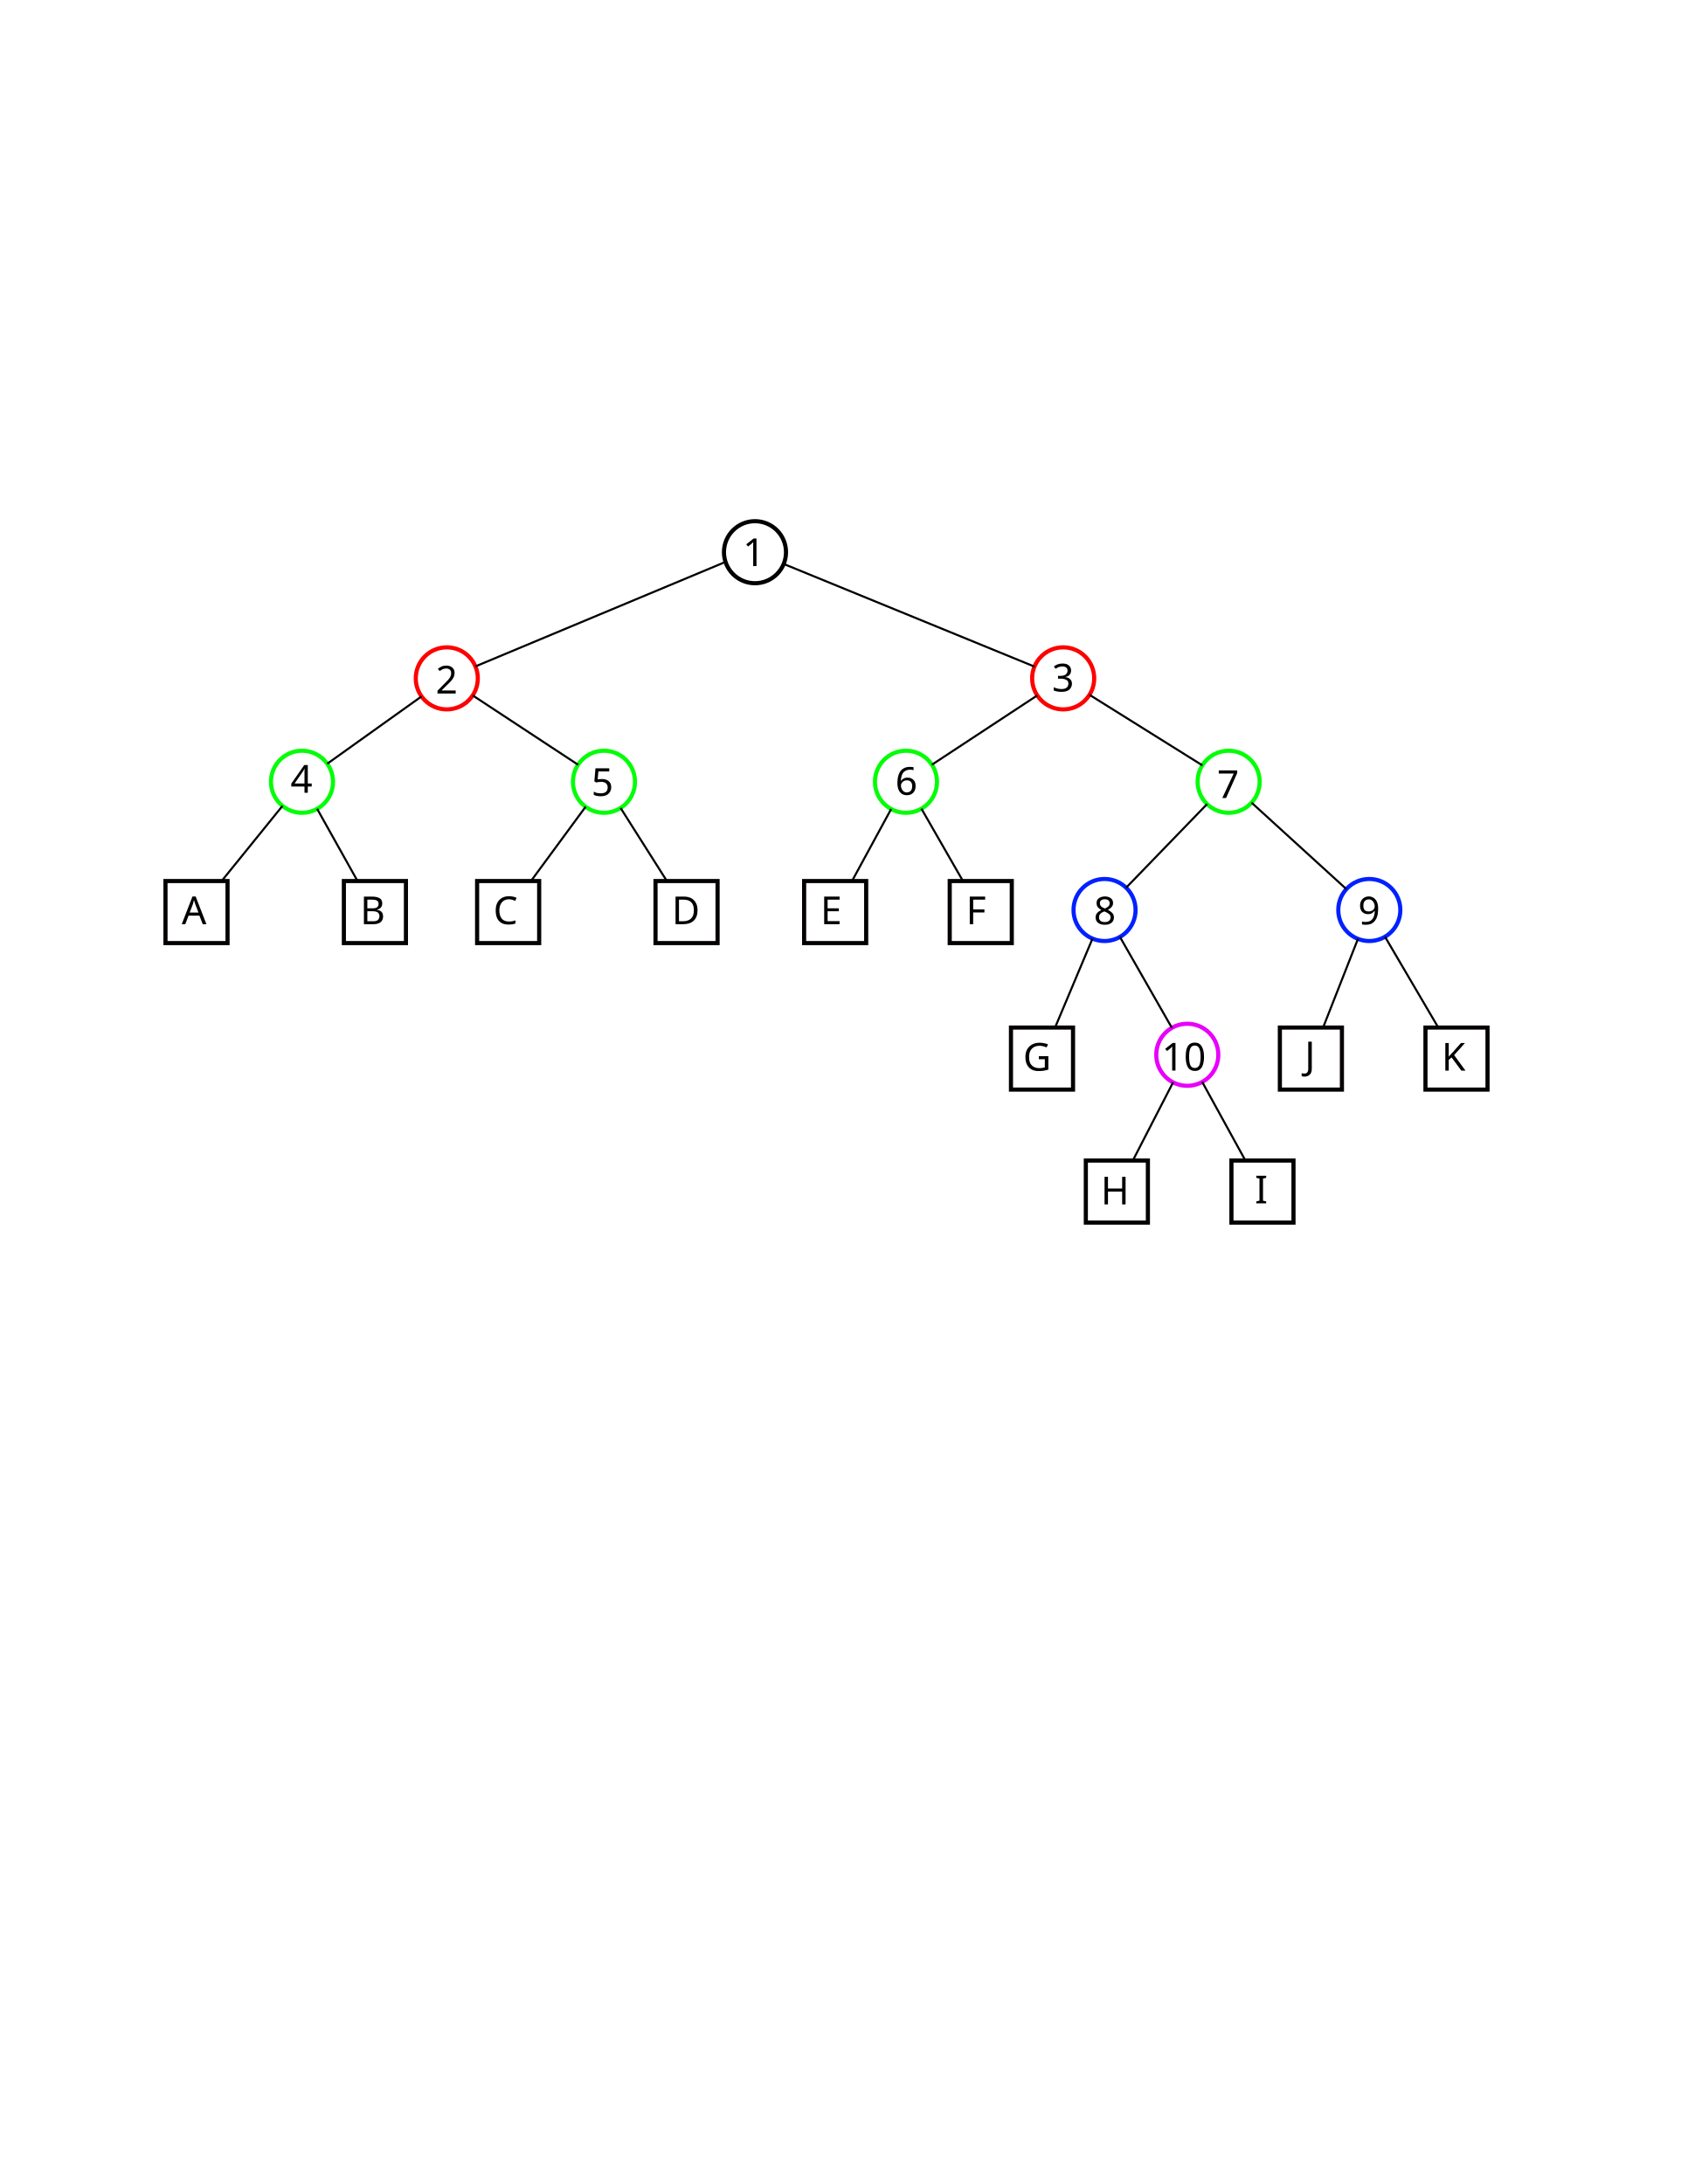
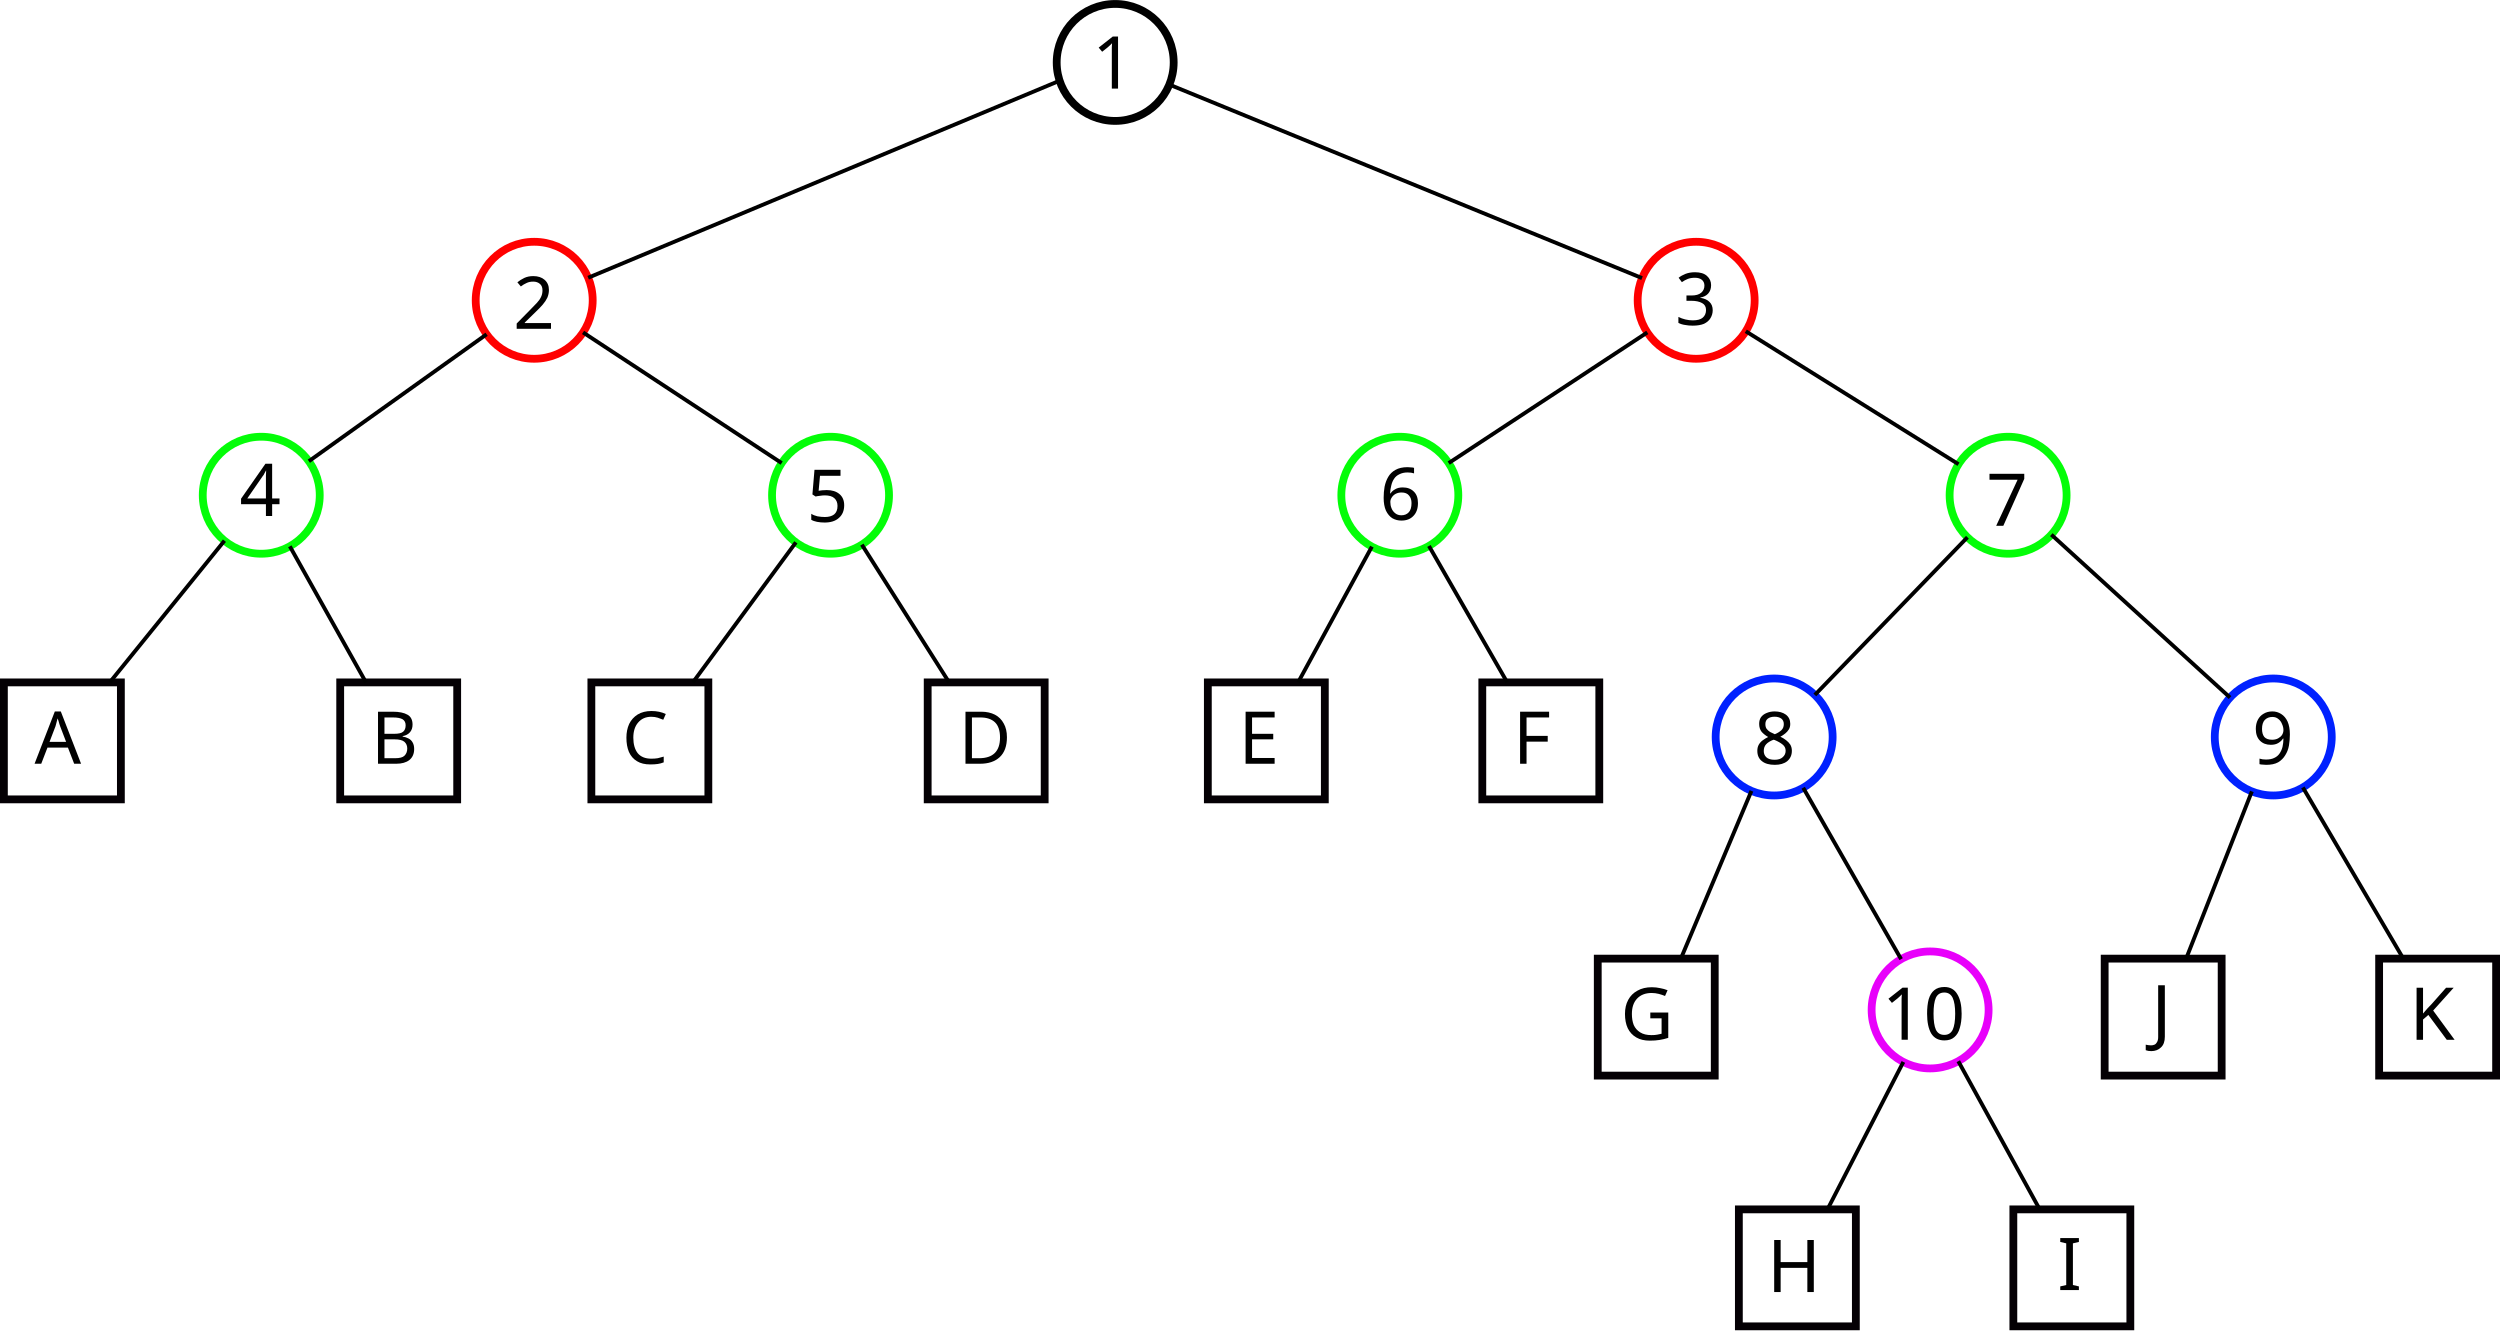
- <svg xmlns="http://www.w3.org/2000/svg" width="8.5in" height="11in" viewBox="0 0 215.9 279.4" version="1.1" id="svg8">
+ <svg xmlns="http://www.w3.org/2000/svg" width="6.679in" height="3.554in" viewBox="0 0 169.638 90.262" version="1.1" id="svg8">
  <defs id="defs2" />
-   <g id="layer1" transform="translate(0,-17.6)">
-     <ellipse r="7.938" style="fill:none;stroke:#000000;stroke-width:0.529;stroke-miterlimit:4;stroke-dasharray:none;stroke-dashoffset:0;stroke-opacity:1" id="ellipse5434" cx="78.567" cy="121.033" />
-     <circle style="fill:none;fill-opacity:1;stroke:#000000;stroke-width:0.529;stroke-miterlimit:4;stroke-dasharray:none;stroke-dashoffset:0;stroke-opacity:1" id="path841" cx="96.573" cy="88.244" r="3.969" />
-     <circle r="3.969" cy="104.383" cx="57.15" id="circle843" style="fill:none;fill-opacity:1;stroke:#ff0000;stroke-width:0.529;stroke-miterlimit:4;stroke-dasharray:none;stroke-dashoffset:0;stroke-opacity:1" />
-     <circle style="fill:none;fill-opacity:1;stroke:#ff0000;stroke-width:0.529;stroke-miterlimit:4;stroke-dasharray:none;stroke-dashoffset:0;stroke-opacity:1" id="circle845" cx="135.996" cy="104.383" r="3.969" />
-     <circle cy="117.612" cx="38.629" id="circle847" style="fill:none;fill-opacity:1;stroke:#04fd08;stroke-width:0.529;stroke-miterlimit:4;stroke-dasharray:none;stroke-dashoffset:0;stroke-opacity:1" r="3.969" />
-     <circle style="fill:none;fill-opacity:1;stroke:#04fd08;stroke-width:0.529;stroke-miterlimit:4;stroke-dasharray:none;stroke-dashoffset:0;stroke-opacity:1" id="circle849" cx="77.258" cy="117.612" r="3.969" />
-     <path style="display:inline;fill:none;fill-rule:evenodd;stroke:#000000;stroke-width:0.265px;stroke-linecap:butt;stroke-linejoin:miter;stroke-opacity:1" d="M 92.604,89.567 60.812,102.853" id="path853" />
-     <circle style="fill:none;fill-opacity:1;stroke:#04fd08;stroke-width:0.529;stroke-miterlimit:4;stroke-dasharray:none;stroke-dashoffset:0;stroke-opacity:1" id="circle855" cx="115.888" cy="117.612" r="3.969" />
-     <circle r="3.969" cy="117.612" cx="157.162" id="circle857" style="fill:none;fill-opacity:1;stroke:#04fd08;stroke-width:0.529;stroke-miterlimit:4;stroke-dasharray:none;stroke-dashoffset:0;stroke-opacity:1" />
-     <circle style="fill:none;fill-opacity:1;stroke:#0021ff;stroke-width:0.529;stroke-miterlimit:4;stroke-dasharray:none;stroke-dashoffset:0;stroke-opacity:1" id="circle859" cx="141.287" cy="134.017" r="3.969" />
-     <circle r="3.969" cy="134.017" cx="175.154" id="circle861" style="fill:none;fill-opacity:1;stroke:#0021ff;stroke-width:0.529;stroke-miterlimit:4;stroke-dasharray:none;stroke-dashoffset:0;stroke-opacity:1" />
-     <path style="fill:none;fill-rule:evenodd;stroke:#000000;stroke-width:0.265px;stroke-linecap:butt;stroke-linejoin:miter;stroke-opacity:1" d="m 100.246,89.747 32.077,13.132" id="path863" />
-     <path style="fill:none;fill-rule:evenodd;stroke:#000000;stroke-width:0.265px;stroke-linecap:butt;stroke-linejoin:miter;stroke-opacity:1" d="m 41.859,115.306 12.062,-8.616" id="path865" />
-     <path style="fill:none;fill-rule:evenodd;stroke:#000000;stroke-width:0.265px;stroke-linecap:butt;stroke-linejoin:miter;stroke-opacity:1" d="m 60.465,106.565 13.477,8.867" id="path867" />
-     <path style="fill:none;fill-rule:evenodd;stroke:#000000;stroke-width:0.265px;stroke-linecap:butt;stroke-linejoin:miter;stroke-opacity:1" d="m 119.203,115.431 13.477,-8.867" id="path869" />
-     <path style="fill:none;fill-rule:evenodd;stroke:#000000;stroke-width:0.265px;stroke-linecap:butt;stroke-linejoin:miter;stroke-opacity:1" d="m 139.361,106.487 14.436,9.022" id="path871" />
-     <path style="fill:none;fill-rule:evenodd;stroke:#000000;stroke-width:0.265px;stroke-linecap:butt;stroke-linejoin:miter;stroke-opacity:1" d="m 160.095,120.286 12.126,11.056" id="path875" />
-     <path style="fill:none;fill-rule:evenodd;stroke:#000000;stroke-width:0.265px;stroke-linecap:butt;stroke-linejoin:miter;stroke-opacity:1" d="m 144.047,131.165 10.355,-10.7" id="path877" />
-     <circle r="3.969" cy="152.538" cx="151.871" id="circle879" style="fill:none;fill-opacity:1;stroke:#e800fb;stroke-width:0.529;stroke-miterlimit:4;stroke-dasharray:none;stroke-dashoffset:0;stroke-opacity:1" />
-     <rect style="fill:none;fill-opacity:1;stroke:#040004;stroke-width:0.529;stroke-miterlimit:4;stroke-dasharray:none;stroke-dashoffset:0;stroke-opacity:1" id="rect883" width="7.938" height="7.937" x="21.167" y="130.312" />
-     <text xml:space="preserve" style="font-style:normal;font-variant:normal;font-weight:normal;font-stretch:normal;font-size:4.939px;line-height:1.25;font-family:sans-serif;-inkscape-font-specification:'sans-serif, Normal';font-variant-ligatures:normal;font-variant-caps:normal;font-variant-numeric:normal;font-feature-settings:normal;text-align:start;letter-spacing:0px;word-spacing:0px;writing-mode:lr-tb;text-anchor:start;fill:#000000;fill-opacity:1;stroke:none;stroke-width:0.265;stroke-opacity:1" x="23.246" y="135.83" id="text887">
-       <tspan id="tspan885" x="23.246" y="135.83" style="font-style:normal;font-variant:normal;font-weight:normal;font-stretch:normal;font-size:4.939px;font-family:sans-serif;-inkscape-font-specification:'sans-serif, Normal';font-variant-ligatures:normal;font-variant-caps:normal;font-variant-numeric:normal;font-feature-settings:normal;text-align:start;writing-mode:lr-tb;text-anchor:start;stroke:none;stroke-width:0.265;stroke-opacity:1">A</tspan>
+   <g id="layer1" transform="translate(-28.95172,-24.47917)">
+     <circle r="0" style="fill:none;stroke:#000000;stroke-width:0.529;stroke-miterlimit:4;stroke-dasharray:none;stroke-dashoffset:0;stroke-opacity:1" id="ellipse5434" cx="78.567" cy="121.033" />
+     <circle style="fill:none;fill-opacity:1;stroke:#000000;stroke-width:0.529;stroke-miterlimit:4;stroke-dasharray:none;stroke-dashoffset:0;stroke-opacity:1" id="path841" cx="104.623" cy="28.713" r="3.969" />
+     <circle r="3.969" cy="44.852" cx="65.2" id="circle843" style="fill:none;fill-opacity:1;stroke:#ff0000;stroke-width:0.529;stroke-miterlimit:4;stroke-dasharray:none;stroke-dashoffset:0;stroke-opacity:1" />
+     <circle style="fill:none;fill-opacity:1;stroke:#ff0000;stroke-width:0.529;stroke-miterlimit:4;stroke-dasharray:none;stroke-dashoffset:0;stroke-opacity:1" id="circle845" cx="144.045" cy="44.852" r="3.969" />
+     <circle cy="58.081" cx="46.679" id="circle847" style="fill:none;fill-opacity:1;stroke:#04fd08;stroke-width:0.529;stroke-miterlimit:4;stroke-dasharray:none;stroke-dashoffset:0;stroke-opacity:1" r="3.969" />
+     <circle style="fill:none;fill-opacity:1;stroke:#04fd08;stroke-width:0.529;stroke-miterlimit:4;stroke-dasharray:none;stroke-dashoffset:0;stroke-opacity:1" id="circle849" cx="85.308" cy="58.081" r="3.969" />
+     <path style="display:inline;fill:none;fill-rule:evenodd;stroke:#000000;stroke-width:0.265px;stroke-linecap:butt;stroke-linejoin:miter;stroke-opacity:1" d="M 100.654,30.035 68.861,43.322" id="path853" />
+     <circle style="fill:none;fill-opacity:1;stroke:#04fd08;stroke-width:0.529;stroke-miterlimit:4;stroke-dasharray:none;stroke-dashoffset:0;stroke-opacity:1" id="circle855" cx="123.937" cy="58.081" r="3.969" />
+     <circle r="3.969" cy="58.081" cx="165.212" id="circle857" style="fill:none;fill-opacity:1;stroke:#04fd08;stroke-width:0.529;stroke-miterlimit:4;stroke-dasharray:none;stroke-dashoffset:0;stroke-opacity:1" />
+     <circle style="fill:none;fill-opacity:1;stroke:#0021ff;stroke-width:0.529;stroke-miterlimit:4;stroke-dasharray:none;stroke-dashoffset:0;stroke-opacity:1" id="circle859" cx="149.337" cy="74.485" r="3.969" />
+     <circle r="3.969" cy="74.485" cx="183.204" id="circle861" style="fill:none;fill-opacity:1;stroke:#0021ff;stroke-width:0.529;stroke-miterlimit:4;stroke-dasharray:none;stroke-dashoffset:0;stroke-opacity:1" />
+     <path style="fill:none;fill-rule:evenodd;stroke:#000000;stroke-width:0.265px;stroke-linecap:butt;stroke-linejoin:miter;stroke-opacity:1" d="m 108.295,30.216 32.077,13.132" id="path863" />
+     <path style="fill:none;fill-rule:evenodd;stroke:#000000;stroke-width:0.265px;stroke-linecap:butt;stroke-linejoin:miter;stroke-opacity:1" d="M 49.908,55.774 61.97,47.159" id="path865" />
+     <path style="fill:none;fill-rule:evenodd;stroke:#000000;stroke-width:0.265px;stroke-linecap:butt;stroke-linejoin:miter;stroke-opacity:1" d="m 68.515,47.033 13.477,8.867" id="path867" />
+     <path style="fill:none;fill-rule:evenodd;stroke:#000000;stroke-width:0.265px;stroke-linecap:butt;stroke-linejoin:miter;stroke-opacity:1" d="M 127.253,55.9 140.73,47.033" id="path869" />
+     <path style="fill:none;fill-rule:evenodd;stroke:#000000;stroke-width:0.265px;stroke-linecap:butt;stroke-linejoin:miter;stroke-opacity:1" d="m 147.411,46.955 14.436,9.022" id="path871" />
+     <path style="fill:none;fill-rule:evenodd;stroke:#000000;stroke-width:0.265px;stroke-linecap:butt;stroke-linejoin:miter;stroke-opacity:1" d="M 168.145,60.755 180.271,71.811" id="path875" />
+     <path style="fill:none;fill-rule:evenodd;stroke:#000000;stroke-width:0.265px;stroke-linecap:butt;stroke-linejoin:miter;stroke-opacity:1" d="m 152.097,71.633 10.355,-10.7" id="path877" />
+     <circle r="3.969" cy="93.006" cx="159.92" id="circle879" style="fill:none;fill-opacity:1;stroke:#e800fb;stroke-width:0.529;stroke-miterlimit:4;stroke-dasharray:none;stroke-dashoffset:0;stroke-opacity:1" />
+     <rect style="fill:none;fill-opacity:1;stroke:#040004;stroke-width:0.529;stroke-miterlimit:4;stroke-dasharray:none;stroke-dashoffset:0;stroke-opacity:1" id="rect883" width="7.938" height="7.937" x="29.216" y="70.781" />
+     <text xml:space="preserve" style="font-style:normal;font-variant:normal;font-weight:normal;font-stretch:normal;font-size:4.939px;line-height:1.25;font-family:sans-serif;-inkscape-font-specification:'sans-serif, Normal';font-variant-ligatures:normal;font-variant-caps:normal;font-variant-numeric:normal;font-feature-settings:normal;text-align:start;letter-spacing:0px;word-spacing:0px;writing-mode:lr-tb;text-anchor:start;fill:#000000;fill-opacity:1;stroke:none;stroke-width:0.265;stroke-opacity:1" x="31.296" y="76.299" id="text887">
+       <tspan id="tspan885" x="31.296" y="76.299" style="font-style:normal;font-variant:normal;font-weight:normal;font-stretch:normal;font-size:4.939px;font-family:sans-serif;-inkscape-font-specification:'sans-serif, Normal';font-variant-ligatures:normal;font-variant-caps:normal;font-variant-numeric:normal;font-feature-settings:normal;text-align:start;writing-mode:lr-tb;text-anchor:start;stroke:none;stroke-width:0.265;stroke-opacity:1">A</tspan>
    </text>
-     <rect y="130.312" x="43.987" height="7.937" width="7.938" id="rect889" style="fill:none;fill-opacity:1;stroke:#040004;stroke-width:0.529;stroke-miterlimit:4;stroke-dasharray:none;stroke-dashoffset:0;stroke-opacity:1" />
-     <text id="text893" y="135.83" x="46.066" style="font-style:normal;font-variant:normal;font-weight:normal;font-stretch:normal;font-size:4.939px;line-height:1.25;font-family:sans-serif;-inkscape-font-specification:'sans-serif, Normal';font-variant-ligatures:normal;font-variant-caps:normal;font-variant-numeric:normal;font-feature-settings:normal;text-align:start;letter-spacing:0px;word-spacing:0px;writing-mode:lr-tb;text-anchor:start;fill:#000000;fill-opacity:1;stroke:none;stroke-width:0.265;stroke-opacity:1" xml:space="preserve">
-       <tspan id="tspan899" x="46.066" y="135.83">B</tspan>
+     <rect y="70.781" x="52.036" height="7.937" width="7.938" id="rect889" style="fill:none;fill-opacity:1;stroke:#040004;stroke-width:0.529;stroke-miterlimit:4;stroke-dasharray:none;stroke-dashoffset:0;stroke-opacity:1" />
+     <text id="text893" y="76.299" x="54.116" style="font-style:normal;font-variant:normal;font-weight:normal;font-stretch:normal;font-size:4.939px;line-height:1.25;font-family:sans-serif;-inkscape-font-specification:'sans-serif, Normal';font-variant-ligatures:normal;font-variant-caps:normal;font-variant-numeric:normal;font-feature-settings:normal;text-align:start;letter-spacing:0px;word-spacing:0px;writing-mode:lr-tb;text-anchor:start;fill:#000000;fill-opacity:1;stroke:none;stroke-width:0.265;stroke-opacity:1" xml:space="preserve">
+       <tspan id="tspan899" x="54.116" y="76.299">B</tspan>
    </text>
-     <path style="fill:none;fill-rule:evenodd;stroke:#000000;stroke-width:0.265px;stroke-linecap:butt;stroke-linejoin:miter;stroke-opacity:1" d="m 28.348,130.312 7.784,-9.615" id="path895" />
-     <path style="fill:none;fill-rule:evenodd;stroke:#000000;stroke-width:0.265px;stroke-linecap:butt;stroke-linejoin:miter;stroke-opacity:1" d="m 40.567,121.076 5.168,9.237" id="path897" />
-     <rect y="130.312" x="61.03" height="7.937" width="7.938" id="rect901" style="fill:none;fill-opacity:1;stroke:#040004;stroke-width:0.529;stroke-miterlimit:4;stroke-dasharray:none;stroke-dashoffset:0;stroke-opacity:1" />
-     <text id="text905" y="135.83" x="63.11" style="font-style:normal;font-variant:normal;font-weight:normal;font-stretch:normal;font-size:4.939px;line-height:1.25;font-family:sans-serif;-inkscape-font-specification:'sans-serif, Normal';font-variant-ligatures:normal;font-variant-caps:normal;font-variant-numeric:normal;font-feature-settings:normal;text-align:start;letter-spacing:0px;word-spacing:0px;writing-mode:lr-tb;text-anchor:start;fill:#000000;fill-opacity:1;stroke:none;stroke-width:0.265;stroke-opacity:1" xml:space="preserve">
-       <tspan id="tspan913" x="63.11" y="135.83">C</tspan>
+     <path style="fill:none;fill-rule:evenodd;stroke:#000000;stroke-width:0.265px;stroke-linecap:butt;stroke-linejoin:miter;stroke-opacity:1" d="m 36.398,70.781 7.784,-9.615" id="path895" />
+     <path style="fill:none;fill-rule:evenodd;stroke:#000000;stroke-width:0.265px;stroke-linecap:butt;stroke-linejoin:miter;stroke-opacity:1" d="m 48.617,61.545 5.168,9.237" id="path897" />
+     <rect y="70.781" x="69.079" height="7.937" width="7.938" id="rect901" style="fill:none;fill-opacity:1;stroke:#040004;stroke-width:0.529;stroke-miterlimit:4;stroke-dasharray:none;stroke-dashoffset:0;stroke-opacity:1" />
+     <text id="text905" y="76.299" x="71.159" style="font-style:normal;font-variant:normal;font-weight:normal;font-stretch:normal;font-size:4.939px;line-height:1.25;font-family:sans-serif;-inkscape-font-specification:'sans-serif, Normal';font-variant-ligatures:normal;font-variant-caps:normal;font-variant-numeric:normal;font-feature-settings:normal;text-align:start;letter-spacing:0px;word-spacing:0px;writing-mode:lr-tb;text-anchor:start;fill:#000000;fill-opacity:1;stroke:none;stroke-width:0.265;stroke-opacity:1" xml:space="preserve">
+       <tspan id="tspan913" x="71.159" y="76.299">C</tspan>
    </text>
-     <rect style="fill:none;fill-opacity:1;stroke:#040004;stroke-width:0.529;stroke-miterlimit:4;stroke-dasharray:none;stroke-dashoffset:0;stroke-opacity:1" id="rect907" width="7.938" height="7.937" x="83.85" y="130.312" />
-     <text xml:space="preserve" style="font-style:normal;font-variant:normal;font-weight:normal;font-stretch:normal;font-size:4.939px;line-height:1.25;font-family:sans-serif;-inkscape-font-specification:'sans-serif, Normal';font-variant-ligatures:normal;font-variant-caps:normal;font-variant-numeric:normal;font-feature-settings:normal;text-align:start;letter-spacing:0px;word-spacing:0px;writing-mode:lr-tb;text-anchor:start;fill:#000000;fill-opacity:1;stroke:none;stroke-width:0.265;stroke-opacity:1" x="85.93" y="135.83" id="text911">
-       <tspan id="tspan915" x="85.93" y="135.83">D</tspan>
+     <rect style="fill:none;fill-opacity:1;stroke:#040004;stroke-width:0.529;stroke-miterlimit:4;stroke-dasharray:none;stroke-dashoffset:0;stroke-opacity:1" id="rect907" width="7.938" height="7.937" x="91.9" y="70.781" />
+     <text xml:space="preserve" style="font-style:normal;font-variant:normal;font-weight:normal;font-stretch:normal;font-size:4.939px;line-height:1.25;font-family:sans-serif;-inkscape-font-specification:'sans-serif, Normal';font-variant-ligatures:normal;font-variant-caps:normal;font-variant-numeric:normal;font-feature-settings:normal;text-align:start;letter-spacing:0px;word-spacing:0px;writing-mode:lr-tb;text-anchor:start;fill:#000000;fill-opacity:1;stroke:none;stroke-width:0.265;stroke-opacity:1" x="93.979" y="76.299" id="text911">
+       <tspan id="tspan915" x="93.979" y="76.299">D</tspan>
    </text>
-     <path style="fill:none;fill-rule:evenodd;stroke:#000000;stroke-width:0.265px;stroke-linecap:butt;stroke-linejoin:miter;stroke-opacity:1" d="m 67.918,130.312 6.989,-9.503" id="path917" />
-     <path style="fill:none;fill-rule:evenodd;stroke:#000000;stroke-width:0.265px;stroke-linecap:butt;stroke-linejoin:miter;stroke-opacity:1" d="m 85.304,130.312 -5.922,-9.347" id="path919" />
-     <rect style="fill:none;fill-opacity:1;stroke:#040004;stroke-width:0.529;stroke-miterlimit:4;stroke-dasharray:none;stroke-dashoffset:0;stroke-opacity:1" id="rect921" width="7.938" height="7.937" x="102.86" y="130.312" />
-     <text xml:space="preserve" style="font-style:normal;font-variant:normal;font-weight:normal;font-stretch:normal;font-size:4.939px;line-height:1.25;font-family:sans-serif;-inkscape-font-specification:'sans-serif, Normal';font-variant-ligatures:normal;font-variant-caps:normal;font-variant-numeric:normal;font-feature-settings:normal;text-align:start;letter-spacing:0px;word-spacing:0px;writing-mode:lr-tb;text-anchor:start;fill:#000000;fill-opacity:1;stroke:none;stroke-width:0.265;stroke-opacity:1" x="104.94" y="135.83" id="text925">
-       <tspan id="tspan933" x="104.94" y="135.83">E</tspan>
+     <path style="fill:none;fill-rule:evenodd;stroke:#000000;stroke-width:0.265px;stroke-linecap:butt;stroke-linejoin:miter;stroke-opacity:1" d="M 75.967,70.781 82.957,61.278" id="path917" />
+     <rect style="fill:none;fill-opacity:1;stroke:#040004;stroke-width:0.529;stroke-miterlimit:4;stroke-dasharray:none;stroke-dashoffset:0;stroke-opacity:1" id="rect921" width="7.938" height="7.937" x="110.91" y="70.781" />
+     <text xml:space="preserve" style="font-style:normal;font-variant:normal;font-weight:normal;font-stretch:normal;font-size:4.939px;line-height:1.25;font-family:sans-serif;-inkscape-font-specification:'sans-serif, Normal';font-variant-ligatures:normal;font-variant-caps:normal;font-variant-numeric:normal;font-feature-settings:normal;text-align:start;letter-spacing:0px;word-spacing:0px;writing-mode:lr-tb;text-anchor:start;fill:#000000;fill-opacity:1;stroke:none;stroke-width:0.265;stroke-opacity:1" x="112.989" y="76.299" id="text925">
+       <tspan id="tspan933" x="112.989" y="76.299">E</tspan>
    </text>
-     <rect y="130.312" x="121.484" height="7.937" width="7.938" id="rect927" style="fill:none;fill-opacity:1;stroke:#040004;stroke-width:0.529;stroke-miterlimit:4;stroke-dasharray:none;stroke-dashoffset:0;stroke-opacity:1" />
-     <text id="text931" y="135.83" x="123.564" style="font-style:normal;font-variant:normal;font-weight:normal;font-stretch:normal;font-size:4.939px;line-height:1.25;font-family:sans-serif;-inkscape-font-specification:'sans-serif, Normal';font-variant-ligatures:normal;font-variant-caps:normal;font-variant-numeric:normal;font-feature-settings:normal;text-align:start;letter-spacing:0px;word-spacing:0px;writing-mode:lr-tb;text-anchor:start;fill:#000000;fill-opacity:1;stroke:none;stroke-width:0.265;stroke-opacity:1" xml:space="preserve">
-       <tspan id="tspan935" x="123.564" y="135.83">F</tspan>
+     <rect y="70.781" x="129.534" height="7.937" width="7.938" id="rect927" style="fill:none;fill-opacity:1;stroke:#040004;stroke-width:0.529;stroke-miterlimit:4;stroke-dasharray:none;stroke-dashoffset:0;stroke-opacity:1" />
+     <text id="text931" y="76.299" x="131.613" style="font-style:normal;font-variant:normal;font-weight:normal;font-stretch:normal;font-size:4.939px;line-height:1.25;font-family:sans-serif;-inkscape-font-specification:'sans-serif, Normal';font-variant-ligatures:normal;font-variant-caps:normal;font-variant-numeric:normal;font-feature-settings:normal;text-align:start;letter-spacing:0px;word-spacing:0px;writing-mode:lr-tb;text-anchor:start;fill:#000000;fill-opacity:1;stroke:none;stroke-width:0.265;stroke-opacity:1" xml:space="preserve">
+       <tspan id="tspan935" x="131.613" y="76.299">F</tspan>
    </text>
-     <path style="fill:none;fill-rule:evenodd;stroke:#000000;stroke-width:0.265px;stroke-linecap:butt;stroke-linejoin:miter;stroke-opacity:1" d="m 113.992,121.099 -5.007,9.213" id="path939" />
-     <path style="fill:none;fill-rule:evenodd;stroke:#000000;stroke-width:0.265px;stroke-linecap:butt;stroke-linejoin:miter;stroke-opacity:1" d="m 117.863,121.055 5.313,9.258" id="path941" />
-     <path style="fill:none;fill-rule:evenodd;stroke:#000000;stroke-width:0.265px;stroke-linecap:butt;stroke-linejoin:miter;stroke-opacity:1" d="m 143.256,137.462 6.645,11.629" id="path943" />
-     <rect y="149.056" x="129.318" height="7.937" width="7.938" id="rect945" style="fill:none;fill-opacity:1;stroke:#040004;stroke-width:0.529;stroke-miterlimit:4;stroke-dasharray:none;stroke-dashoffset:0;stroke-opacity:1" />
-     <text id="text949" y="154.573" x="130.869" style="font-style:normal;font-variant:normal;font-weight:normal;font-stretch:normal;font-size:4.939px;line-height:1.25;font-family:sans-serif;-inkscape-font-specification:'sans-serif, Normal';font-variant-ligatures:normal;font-variant-caps:normal;font-variant-numeric:normal;font-feature-settings:normal;text-align:start;letter-spacing:0px;word-spacing:0px;writing-mode:lr-tb;text-anchor:start;fill:#000000;fill-opacity:1;stroke:none;stroke-width:0.265;stroke-opacity:1" xml:space="preserve">
-       <tspan id="tspan951" x="130.869" y="154.573">G</tspan>
+     <path style="fill:none;fill-rule:evenodd;stroke:#000000;stroke-width:0.265px;stroke-linecap:butt;stroke-linejoin:miter;stroke-opacity:1" d="m 122.042,61.568 -5.007,9.213" id="path939" />
+     <path style="fill:none;fill-rule:evenodd;stroke:#000000;stroke-width:0.265px;stroke-linecap:butt;stroke-linejoin:miter;stroke-opacity:1" d="m 125.912,61.523 5.313,9.258" id="path941" />
+     <path style="fill:none;fill-rule:evenodd;stroke:#000000;stroke-width:0.265px;stroke-linecap:butt;stroke-linejoin:miter;stroke-opacity:1" d="m 151.306,77.931 6.645,11.629" id="path943" />
+     <rect y="89.525" x="137.368" height="7.937" width="7.938" id="rect945" style="fill:none;fill-opacity:1;stroke:#040004;stroke-width:0.529;stroke-miterlimit:4;stroke-dasharray:none;stroke-dashoffset:0;stroke-opacity:1" />
+     <text id="text949" y="95.042" x="138.918" style="font-style:normal;font-variant:normal;font-weight:normal;font-stretch:normal;font-size:4.939px;line-height:1.25;font-family:sans-serif;-inkscape-font-specification:'sans-serif, Normal';font-variant-ligatures:normal;font-variant-caps:normal;font-variant-numeric:normal;font-feature-settings:normal;text-align:start;letter-spacing:0px;word-spacing:0px;writing-mode:lr-tb;text-anchor:start;fill:#000000;fill-opacity:1;stroke:none;stroke-width:0.265;stroke-opacity:1" xml:space="preserve">
+       <tspan id="tspan951" x="138.918" y="95.042">G</tspan>
    </text>
-     <path style="fill:none;fill-rule:evenodd;stroke:#000000;stroke-width:0.265px;stroke-linecap:butt;stroke-linejoin:miter;stroke-opacity:1" d="m 139.748,137.675 -4.79,11.381" id="path953" />
-     <rect y="166.07" x="138.894" height="7.937" width="7.938" id="rect955" style="fill:none;fill-opacity:1;stroke:#040004;stroke-width:0.529;stroke-miterlimit:4;stroke-dasharray:none;stroke-dashoffset:0;stroke-opacity:1" />
-     <text id="text959" y="154.392" x="166.891" style="font-style:normal;font-variant:normal;font-weight:normal;font-stretch:normal;font-size:4.939px;line-height:1.25;font-family:sans-serif;-inkscape-font-specification:'sans-serif, Normal';font-variant-ligatures:normal;font-variant-caps:normal;font-variant-numeric:normal;font-feature-settings:normal;text-align:start;letter-spacing:0px;word-spacing:0px;writing-mode:lr-tb;text-anchor:start;fill:#000000;fill-opacity:1;stroke:none;stroke-width:0.265;stroke-opacity:1" xml:space="preserve">
-       <tspan id="tspan993" x="166.891" y="154.392">J</tspan>
+     <path style="fill:none;fill-rule:evenodd;stroke:#000000;stroke-width:0.265px;stroke-linecap:butt;stroke-linejoin:miter;stroke-opacity:1" d="m 147.797,78.143 -4.79,11.381" id="path953" />
+     <rect y="106.539" x="146.943" height="7.937" width="7.938" id="rect955" style="fill:none;fill-opacity:1;stroke:#040004;stroke-width:0.529;stroke-miterlimit:4;stroke-dasharray:none;stroke-dashoffset:0;stroke-opacity:1" />
+     <text id="text959" y="94.861" x="174.941" style="font-style:normal;font-variant:normal;font-weight:normal;font-stretch:normal;font-size:4.939px;line-height:1.25;font-family:sans-serif;-inkscape-font-specification:'sans-serif, Normal';font-variant-ligatures:normal;font-variant-caps:normal;font-variant-numeric:normal;font-feature-settings:normal;text-align:start;letter-spacing:0px;word-spacing:0px;writing-mode:lr-tb;text-anchor:start;fill:#000000;fill-opacity:1;stroke:none;stroke-width:0.265;stroke-opacity:1" xml:space="preserve">
+       <tspan id="tspan993" x="174.941" y="94.861">J</tspan>
    </text>
-     <rect style="fill:none;fill-opacity:1;stroke:#040004;stroke-width:0.529;stroke-miterlimit:4;stroke-dasharray:none;stroke-dashoffset:0;stroke-opacity:1" id="rect961" width="7.938" height="7.937" x="157.518" y="166.07" />
-     <text xml:space="preserve" style="font-style:normal;font-variant:normal;font-weight:normal;font-stretch:normal;font-size:4.939px;line-height:1.25;font-family:sans-serif;-inkscape-font-specification:'sans-serif, Normal';font-variant-ligatures:normal;font-variant-caps:normal;font-variant-numeric:normal;font-feature-settings:normal;text-align:start;letter-spacing:0px;word-spacing:0px;writing-mode:lr-tb;text-anchor:start;fill:#000000;fill-opacity:1;stroke:none;stroke-width:0.265;stroke-opacity:1" x="184.394" y="154.562" id="text965">
-       <tspan id="tspan995" x="184.394" y="154.562">K</tspan>
+     <rect style="fill:none;fill-opacity:1;stroke:#040004;stroke-width:0.529;stroke-miterlimit:4;stroke-dasharray:none;stroke-dashoffset:0;stroke-opacity:1" id="rect961" width="7.938" height="7.937" x="165.568" y="106.539" />
+     <text xml:space="preserve" style="font-style:normal;font-variant:normal;font-weight:normal;font-stretch:normal;font-size:4.939px;line-height:1.25;font-family:sans-serif;-inkscape-font-specification:'sans-serif, Normal';font-variant-ligatures:normal;font-variant-caps:normal;font-variant-numeric:normal;font-feature-settings:normal;text-align:start;letter-spacing:0px;word-spacing:0px;writing-mode:lr-tb;text-anchor:start;fill:#000000;fill-opacity:1;stroke:none;stroke-width:0.265;stroke-opacity:1" x="192.444" y="95.031" id="text965">
+       <tspan id="tspan995" x="192.444" y="95.031">K</tspan>
    </text>
-     <rect style="fill:none;fill-opacity:1;stroke:#040004;stroke-width:0.529;stroke-miterlimit:4;stroke-dasharray:none;stroke-dashoffset:0;stroke-opacity:1" id="rect967" width="7.938" height="7.937" x="163.714" y="149.056" />
-     <text xml:space="preserve" style="font-style:normal;font-variant:normal;font-weight:normal;font-stretch:normal;font-size:4.939px;line-height:1.25;font-family:sans-serif;-inkscape-font-specification:'sans-serif, Normal';font-variant-ligatures:normal;font-variant-caps:normal;font-variant-numeric:normal;font-feature-settings:normal;text-align:start;letter-spacing:0px;word-spacing:0px;writing-mode:lr-tb;text-anchor:start;fill:#000000;fill-opacity:1;stroke:none;stroke-width:0.265;stroke-opacity:1" x="140.804" y="171.679" id="text971">
-       <tspan id="tspan989" x="140.804" y="171.679">H</tspan>
+     <rect style="fill:none;fill-opacity:1;stroke:#040004;stroke-width:0.529;stroke-miterlimit:4;stroke-dasharray:none;stroke-dashoffset:0;stroke-opacity:1" id="rect967" width="7.938" height="7.937" x="171.764" y="89.525" />
+     <text xml:space="preserve" style="font-style:normal;font-variant:normal;font-weight:normal;font-stretch:normal;font-size:4.939px;line-height:1.25;font-family:sans-serif;-inkscape-font-specification:'sans-serif, Normal';font-variant-ligatures:normal;font-variant-caps:normal;font-variant-numeric:normal;font-feature-settings:normal;text-align:start;letter-spacing:0px;word-spacing:0px;writing-mode:lr-tb;text-anchor:start;fill:#000000;fill-opacity:1;stroke:none;stroke-width:0.265;stroke-opacity:1" x="148.854" y="112.147" id="text971">
+       <tspan id="tspan989" x="148.854" y="112.147">H</tspan>
    </text>
-     <rect y="149.056" x="182.338" height="7.937" width="7.938" id="rect973" style="fill:none;fill-opacity:1;stroke:#040004;stroke-width:0.529;stroke-miterlimit:4;stroke-dasharray:none;stroke-dashoffset:0;stroke-opacity:1" />
-     <text id="text977" y="171.545" x="160.497" style="font-style:normal;font-variant:normal;font-weight:normal;font-stretch:normal;font-size:4.939px;line-height:1.25;font-family:sans-serif;-inkscape-font-specification:'sans-serif, Normal';font-variant-ligatures:normal;font-variant-caps:normal;font-variant-numeric:normal;font-feature-settings:normal;text-align:start;letter-spacing:0px;word-spacing:0px;writing-mode:lr-tb;text-anchor:start;fill:#000000;fill-opacity:1;stroke:none;stroke-width:0.265;stroke-opacity:1" xml:space="preserve">
-       <tspan id="tspan991" x="160.497" y="171.545">I</tspan>
+     <rect y="89.525" x="190.388" height="7.937" width="7.938" id="rect973" style="fill:none;fill-opacity:1;stroke:#040004;stroke-width:0.529;stroke-miterlimit:4;stroke-dasharray:none;stroke-dashoffset:0;stroke-opacity:1" />
+     <text id="text977" y="112.014" x="168.547" style="font-style:normal;font-variant:normal;font-weight:normal;font-stretch:normal;font-size:4.939px;line-height:1.25;font-family:sans-serif;-inkscape-font-specification:'sans-serif, Normal';font-variant-ligatures:normal;font-variant-caps:normal;font-variant-numeric:normal;font-feature-settings:normal;text-align:start;letter-spacing:0px;word-spacing:0px;writing-mode:lr-tb;text-anchor:start;fill:#000000;fill-opacity:1;stroke:none;stroke-width:0.265;stroke-opacity:1" xml:space="preserve">
+       <tspan id="tspan991" x="168.547" y="112.014">I</tspan>
    </text>
-     <path style="fill:none;fill-rule:evenodd;stroke:#000000;stroke-width:0.265px;stroke-linecap:butt;stroke-linejoin:miter;stroke-opacity:1" d="m 150.054,156.066 -5.149,10.004" id="path979" />
-     <path style="fill:none;fill-rule:evenodd;stroke:#000000;stroke-width:0.265px;stroke-linecap:butt;stroke-linejoin:miter;stroke-opacity:1" d="m 153.782,156.016 5.524,10.054" id="path981" />
-     <path style="fill:none;fill-rule:evenodd;stroke:#000000;stroke-width:0.265px;stroke-linecap:butt;stroke-linejoin:miter;stroke-opacity:1" d="m 169.243,149.056 4.46,-11.346" id="path983" />
-     <path style="fill:none;fill-rule:evenodd;stroke:#000000;stroke-width:0.265px;stroke-linecap:butt;stroke-linejoin:miter;stroke-opacity:1" d="m 177.162,137.44 6.816,11.616" id="path985" />
-     <text xml:space="preserve" style="font-style:normal;font-variant:normal;font-weight:normal;font-stretch:normal;font-size:4.939px;line-height:1.25;font-family:sans-serif;-inkscape-font-specification:'sans-serif, Normal';font-variant-ligatures:normal;font-variant-caps:normal;font-variant-numeric:normal;font-feature-settings:normal;text-align:start;letter-spacing:0px;word-spacing:0px;writing-mode:lr;text-anchor:start;fill:#000000;fill-opacity:1;stroke:none;stroke-width:0.265;" x="95.015" y="90.018" id="text882">
-       <tspan id="tspan880" x="95.015" y="90.018" style="font-style:normal;font-variant:normal;font-weight:normal;font-stretch:normal;font-size:4.939px;font-family:sans-serif;-inkscape-font-specification:'sans-serif, Normal';font-variant-ligatures:normal;font-variant-caps:normal;font-variant-numeric:normal;font-feature-settings:normal;text-align:start;writing-mode:lr;text-anchor:start;stroke-width:0.265;">1</tspan>
+     <path style="fill:none;fill-rule:evenodd;stroke:#000000;stroke-width:0.265px;stroke-linecap:butt;stroke-linejoin:miter;stroke-opacity:1" d="m 158.104,96.535 -5.149,10.004" id="path979" />
+     <path style="fill:none;fill-rule:evenodd;stroke:#000000;stroke-width:0.265px;stroke-linecap:butt;stroke-linejoin:miter;stroke-opacity:1" d="m 161.832,96.485 5.524,10.054" id="path981" />
+     <path style="fill:none;fill-rule:evenodd;stroke:#000000;stroke-width:0.265px;stroke-linecap:butt;stroke-linejoin:miter;stroke-opacity:1" d="M 177.292,89.525 181.752,78.179" id="path983" />
+     <path style="fill:none;fill-rule:evenodd;stroke:#000000;stroke-width:0.265px;stroke-linecap:butt;stroke-linejoin:miter;stroke-opacity:1" d="m 185.212,77.908 6.816,11.616" id="path985" />
+     <text xml:space="preserve" style="font-style:normal;font-variant:normal;font-weight:normal;font-stretch:normal;font-size:4.939px;line-height:1.25;font-family:sans-serif;-inkscape-font-specification:'sans-serif, Normal';font-variant-ligatures:normal;font-variant-caps:normal;font-variant-numeric:normal;font-feature-settings:normal;text-align:start;letter-spacing:0px;word-spacing:0px;writing-mode:lr-tb;text-anchor:start;fill:#000000;fill-opacity:1;stroke:none;stroke-width:0.265" x="103.065" y="30.487" id="text882">
+       <tspan id="tspan880" x="103.065" y="30.487" style="font-style:normal;font-variant:normal;font-weight:normal;font-stretch:normal;font-size:4.939px;font-family:sans-serif;-inkscape-font-specification:'sans-serif, Normal';font-variant-ligatures:normal;font-variant-caps:normal;font-variant-numeric:normal;font-feature-settings:normal;text-align:start;writing-mode:lr-tb;text-anchor:start;stroke-width:0.265">1</tspan>
    </text>
-     <text id="text886" y="106.322" x="55.727" style="font-style:normal;font-variant:normal;font-weight:normal;font-stretch:normal;font-size:4.939px;line-height:1.25;font-family:sans-serif;-inkscape-font-specification:'sans-serif, Normal';font-variant-ligatures:normal;font-variant-caps:normal;font-variant-numeric:normal;font-feature-settings:normal;text-align:start;letter-spacing:0px;word-spacing:0px;writing-mode:lr;text-anchor:start;fill:#000000;fill-opacity:1;stroke:none;stroke-width:0.265;" xml:space="preserve">
-       <tspan id="tspan888" x="55.727" y="106.322">2</tspan>
+     <text id="text886" y="46.79" x="63.776" style="font-style:normal;font-variant:normal;font-weight:normal;font-stretch:normal;font-size:4.939px;line-height:1.25;font-family:sans-serif;-inkscape-font-specification:'sans-serif, Normal';font-variant-ligatures:normal;font-variant-caps:normal;font-variant-numeric:normal;font-feature-settings:normal;text-align:start;letter-spacing:0px;word-spacing:0px;writing-mode:lr-tb;text-anchor:start;fill:#000000;fill-opacity:1;stroke:none;stroke-width:0.265" xml:space="preserve">
+       <tspan id="tspan888" x="63.776" y="46.79">2</tspan>
    </text>
-     <text xml:space="preserve" style="font-style:normal;font-variant:normal;font-weight:normal;font-stretch:normal;font-size:4.939px;line-height:1.25;font-family:sans-serif;-inkscape-font-specification:'sans-serif, Normal';font-variant-ligatures:normal;font-variant-caps:normal;font-variant-numeric:normal;font-feature-settings:normal;text-align:start;letter-spacing:0px;word-spacing:0px;writing-mode:lr;text-anchor:start;fill:#000000;fill-opacity:1;stroke:none;stroke-width:0.265;" x="134.571" y="106.06" id="text892">
-       <tspan id="tspan894" x="134.571" y="106.06">3</tspan>
+     <text xml:space="preserve" style="font-style:normal;font-variant:normal;font-weight:normal;font-stretch:normal;font-size:4.939px;line-height:1.25;font-family:sans-serif;-inkscape-font-specification:'sans-serif, Normal';font-variant-ligatures:normal;font-variant-caps:normal;font-variant-numeric:normal;font-feature-settings:normal;text-align:start;letter-spacing:0px;word-spacing:0px;writing-mode:lr-tb;text-anchor:start;fill:#000000;fill-opacity:1;stroke:none;stroke-width:0.265" x="142.621" y="46.528" id="text892">
+       <tspan id="tspan894" x="142.621" y="46.528">3</tspan>
    </text>
-     <text id="text898" y="119.017" x="37.151" style="font-style:normal;font-variant:normal;font-weight:normal;font-stretch:normal;font-size:4.939px;line-height:1.25;font-family:sans-serif;-inkscape-font-specification:'sans-serif, Normal';font-variant-ligatures:normal;font-variant-caps:normal;font-variant-numeric:normal;font-feature-settings:normal;text-align:start;letter-spacing:0px;word-spacing:0px;writing-mode:lr;text-anchor:start;fill:#000000;fill-opacity:1;stroke:none;stroke-width:0.265;" xml:space="preserve">
-       <tspan id="tspan900" x="37.151" y="119.017">4</tspan>
+     <text id="text898" y="59.486" x="45.201" style="font-style:normal;font-variant:normal;font-weight:normal;font-stretch:normal;font-size:4.939px;line-height:1.25;font-family:sans-serif;-inkscape-font-specification:'sans-serif, Normal';font-variant-ligatures:normal;font-variant-caps:normal;font-variant-numeric:normal;font-feature-settings:normal;text-align:start;letter-spacing:0px;word-spacing:0px;writing-mode:lr-tb;text-anchor:start;fill:#000000;fill-opacity:1;stroke:none;stroke-width:0.265" xml:space="preserve">
+       <tspan id="tspan900" x="45.201" y="59.486">4</tspan>
    </text>
-     <text xml:space="preserve" style="font-style:normal;font-variant:normal;font-weight:normal;font-stretch:normal;font-size:4.939px;line-height:1.25;font-family:sans-serif;-inkscape-font-specification:'sans-serif, Normal';font-variant-ligatures:normal;font-variant-caps:normal;font-variant-numeric:normal;font-feature-settings:normal;text-align:start;letter-spacing:0px;word-spacing:0px;writing-mode:lr;text-anchor:start;fill:#000000;fill-opacity:1;stroke:none;stroke-width:0.265;" x="75.638" y="119.418" id="text904">
-       <tspan id="tspan906" x="75.638" y="119.418">5</tspan>
+     <text xml:space="preserve" style="font-style:normal;font-variant:normal;font-weight:normal;font-stretch:normal;font-size:4.939px;line-height:1.25;font-family:sans-serif;-inkscape-font-specification:'sans-serif, Normal';font-variant-ligatures:normal;font-variant-caps:normal;font-variant-numeric:normal;font-feature-settings:normal;text-align:start;letter-spacing:0px;word-spacing:0px;writing-mode:lr-tb;text-anchor:start;fill:#000000;fill-opacity:1;stroke:none;stroke-width:0.265" x="83.688" y="59.887" id="text904">
+       <tspan id="tspan906" x="83.688" y="59.887">5</tspan>
    </text>
-     <text id="text910" y="119.284" x="114.526" style="font-style:normal;font-variant:normal;font-weight:normal;font-stretch:normal;font-size:4.939px;line-height:1.25;font-family:sans-serif;-inkscape-font-specification:'sans-serif, Normal';font-variant-ligatures:normal;font-variant-caps:normal;font-variant-numeric:normal;font-feature-settings:normal;text-align:start;letter-spacing:0px;word-spacing:0px;writing-mode:lr;text-anchor:start;fill:#000000;fill-opacity:1;stroke:none;stroke-width:0.265;" xml:space="preserve">
-       <tspan id="tspan912" x="114.526" y="119.284">6</tspan>
+     <text id="text910" y="59.753" x="122.576" style="font-style:normal;font-variant:normal;font-weight:normal;font-stretch:normal;font-size:4.939px;line-height:1.25;font-family:sans-serif;-inkscape-font-specification:'sans-serif, Normal';font-variant-ligatures:normal;font-variant-caps:normal;font-variant-numeric:normal;font-feature-settings:normal;text-align:start;letter-spacing:0px;word-spacing:0px;writing-mode:lr-tb;text-anchor:start;fill:#000000;fill-opacity:1;stroke:none;stroke-width:0.265" xml:space="preserve">
+       <tspan id="tspan912" x="122.576" y="59.753">6</tspan>
    </text>
-     <text xml:space="preserve" style="font-style:normal;font-variant:normal;font-weight:normal;font-stretch:normal;font-size:4.939px;line-height:1.25;font-family:sans-serif;-inkscape-font-specification:'sans-serif, Normal';font-variant-ligatures:normal;font-variant-caps:normal;font-variant-numeric:normal;font-feature-settings:normal;text-align:start;letter-spacing:0px;word-spacing:0px;writing-mode:lr;text-anchor:start;fill:#000000;fill-opacity:1;stroke:none;stroke-width:0.265;" x="155.68" y="119.685" id="text916">
-       <tspan id="tspan918" x="155.68" y="119.685">7</tspan>
+     <text xml:space="preserve" style="font-style:normal;font-variant:normal;font-weight:normal;font-stretch:normal;font-size:4.939px;line-height:1.25;font-family:sans-serif;-inkscape-font-specification:'sans-serif, Normal';font-variant-ligatures:normal;font-variant-caps:normal;font-variant-numeric:normal;font-feature-settings:normal;text-align:start;letter-spacing:0px;word-spacing:0px;writing-mode:lr-tb;text-anchor:start;fill:#000000;fill-opacity:1;stroke:none;stroke-width:0.265" x="163.73" y="60.154" id="text916">
+       <tspan id="tspan918" x="163.73" y="60.154">7</tspan>
    </text>
-     <text id="text922" y="135.86" x="139.911" style="font-style:normal;font-variant:normal;font-weight:normal;font-stretch:normal;font-size:4.939px;line-height:1.25;font-family:sans-serif;-inkscape-font-specification:'sans-serif, Normal';font-variant-ligatures:normal;font-variant-caps:normal;font-variant-numeric:normal;font-feature-settings:normal;text-align:start;letter-spacing:0px;word-spacing:0px;writing-mode:lr;text-anchor:start;fill:#000000;fill-opacity:1;stroke:none;stroke-width:0.265;" xml:space="preserve">
-       <tspan id="tspan924" x="139.911" y="135.86">8</tspan>
+     <text id="text922" y="76.329" x="147.961" style="font-style:normal;font-variant:normal;font-weight:normal;font-stretch:normal;font-size:4.939px;line-height:1.25;font-family:sans-serif;-inkscape-font-specification:'sans-serif, Normal';font-variant-ligatures:normal;font-variant-caps:normal;font-variant-numeric:normal;font-feature-settings:normal;text-align:start;letter-spacing:0px;word-spacing:0px;writing-mode:lr-tb;text-anchor:start;fill:#000000;fill-opacity:1;stroke:none;stroke-width:0.265" xml:space="preserve">
+       <tspan id="tspan924" x="147.961" y="76.329">8</tspan>
    </text>
-     <text xml:space="preserve" style="font-style:normal;font-variant:normal;font-weight:normal;font-stretch:normal;font-size:4.939px;line-height:1.25;font-family:sans-serif;-inkscape-font-specification:'sans-serif, Normal';font-variant-ligatures:normal;font-variant-caps:normal;font-variant-numeric:normal;font-feature-settings:normal;text-align:start;letter-spacing:0px;word-spacing:0px;writing-mode:lr;text-anchor:start;fill:#000000;fill-opacity:1;stroke:none;stroke-width:0.265;" x="173.721" y="135.86" id="text928">
-       <tspan id="tspan930" x="173.721" y="135.86">9</tspan>
+     <text xml:space="preserve" style="font-style:normal;font-variant:normal;font-weight:normal;font-stretch:normal;font-size:4.939px;line-height:1.25;font-family:sans-serif;-inkscape-font-specification:'sans-serif, Normal';font-variant-ligatures:normal;font-variant-caps:normal;font-variant-numeric:normal;font-feature-settings:normal;text-align:start;letter-spacing:0px;word-spacing:0px;writing-mode:lr-tb;text-anchor:start;fill:#000000;fill-opacity:1;stroke:none;stroke-width:0.265" x="181.77" y="76.329" id="text928">
+       <tspan id="tspan930" x="181.77" y="76.329">9</tspan>
    </text>
-     <text id="text934" y="154.558" x="148.608" style="font-style:normal;font-variant:normal;font-weight:normal;font-stretch:normal;font-size:4.939px;line-height:1.25;font-family:sans-serif;-inkscape-font-specification:'sans-serif, Normal';font-variant-ligatures:normal;font-variant-caps:normal;font-variant-numeric:normal;font-feature-settings:normal;text-align:start;letter-spacing:0px;word-spacing:0px;writing-mode:lr-tb;text-anchor:start;fill:#000000;fill-opacity:1;stroke:none;stroke-width:0.265" xml:space="preserve">
-       <tspan id="tspan936" x="148.608" y="154.558">10</tspan>
+     <text id="text934" y="95.027" x="156.658" style="font-style:normal;font-variant:normal;font-weight:normal;font-stretch:normal;font-size:4.939px;line-height:1.25;font-family:sans-serif;-inkscape-font-specification:'sans-serif, Normal';font-variant-ligatures:normal;font-variant-caps:normal;font-variant-numeric:normal;font-feature-settings:normal;text-align:start;letter-spacing:0px;word-spacing:0px;writing-mode:lr-tb;text-anchor:start;fill:#000000;fill-opacity:1;stroke:none;stroke-width:0.265" xml:space="preserve">
+       <tspan id="tspan936" x="156.658" y="95.027">10</tspan>
    </text>
+     <path style="fill:none;fill-rule:evenodd;stroke:#000000;stroke-width:0.265px;stroke-linecap:butt;stroke-linejoin:miter;stroke-opacity:1" d="m 87.432,61.434 5.922,9.347" id="path1252" />
  </g>
</svg>
